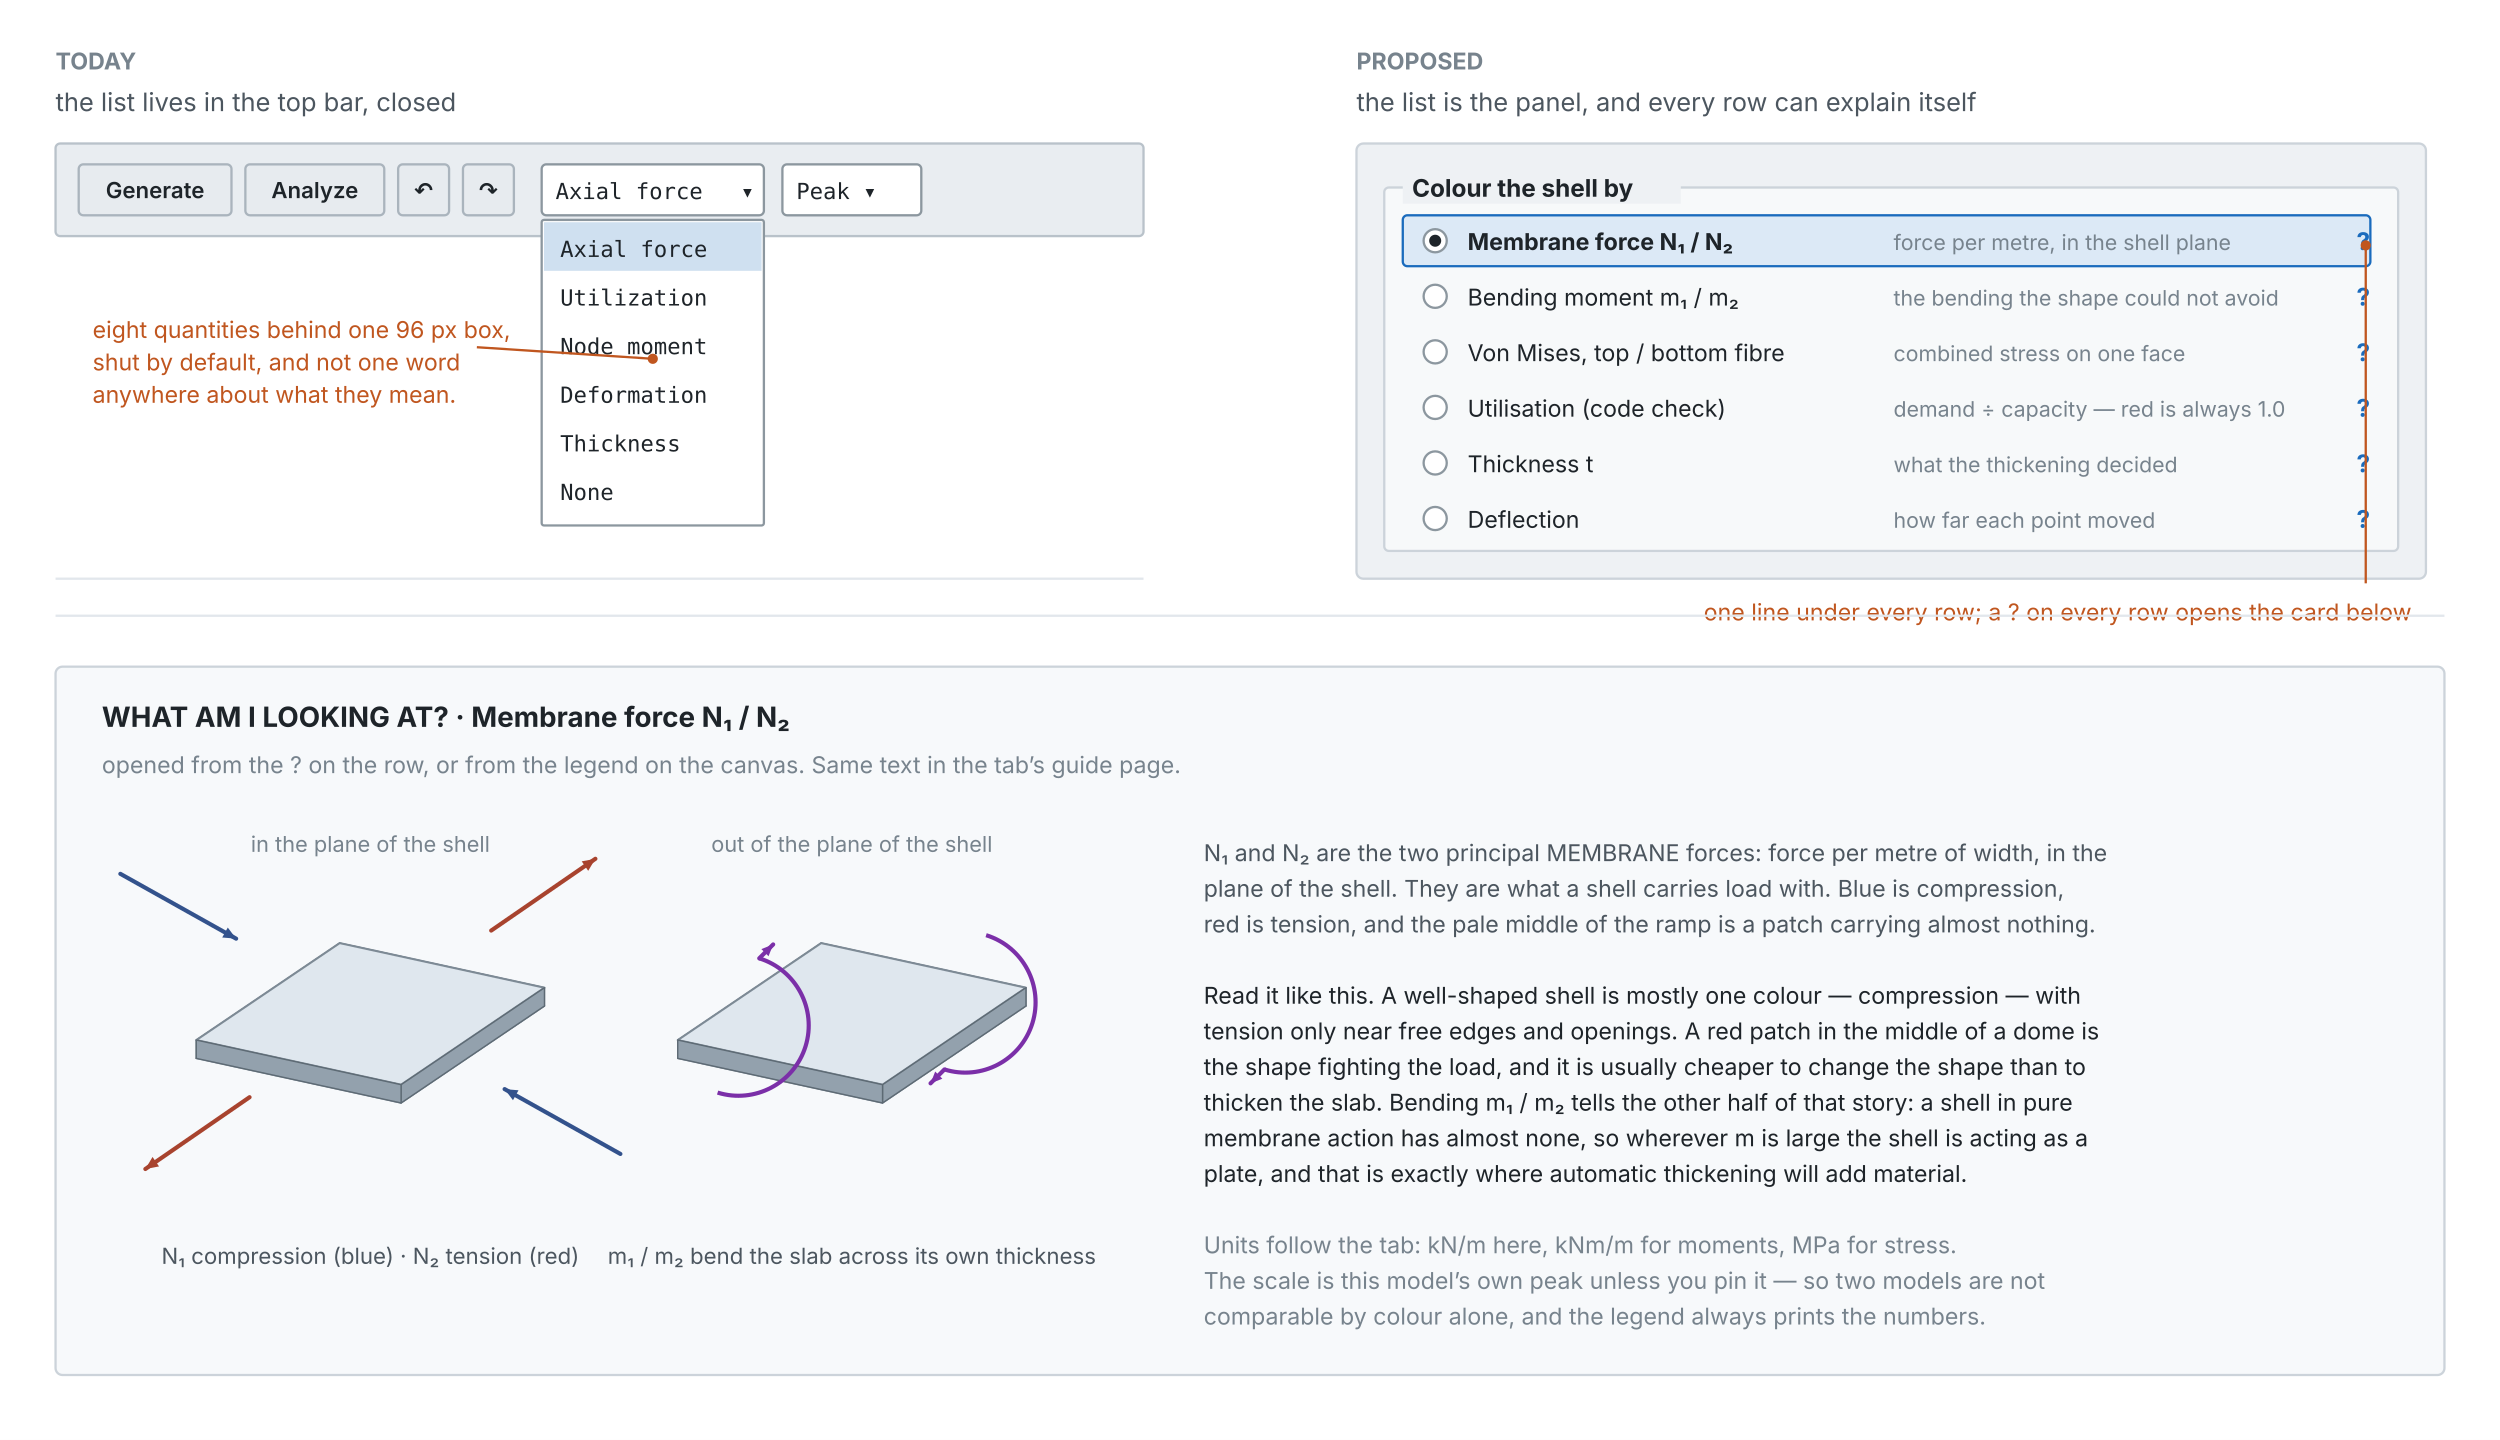
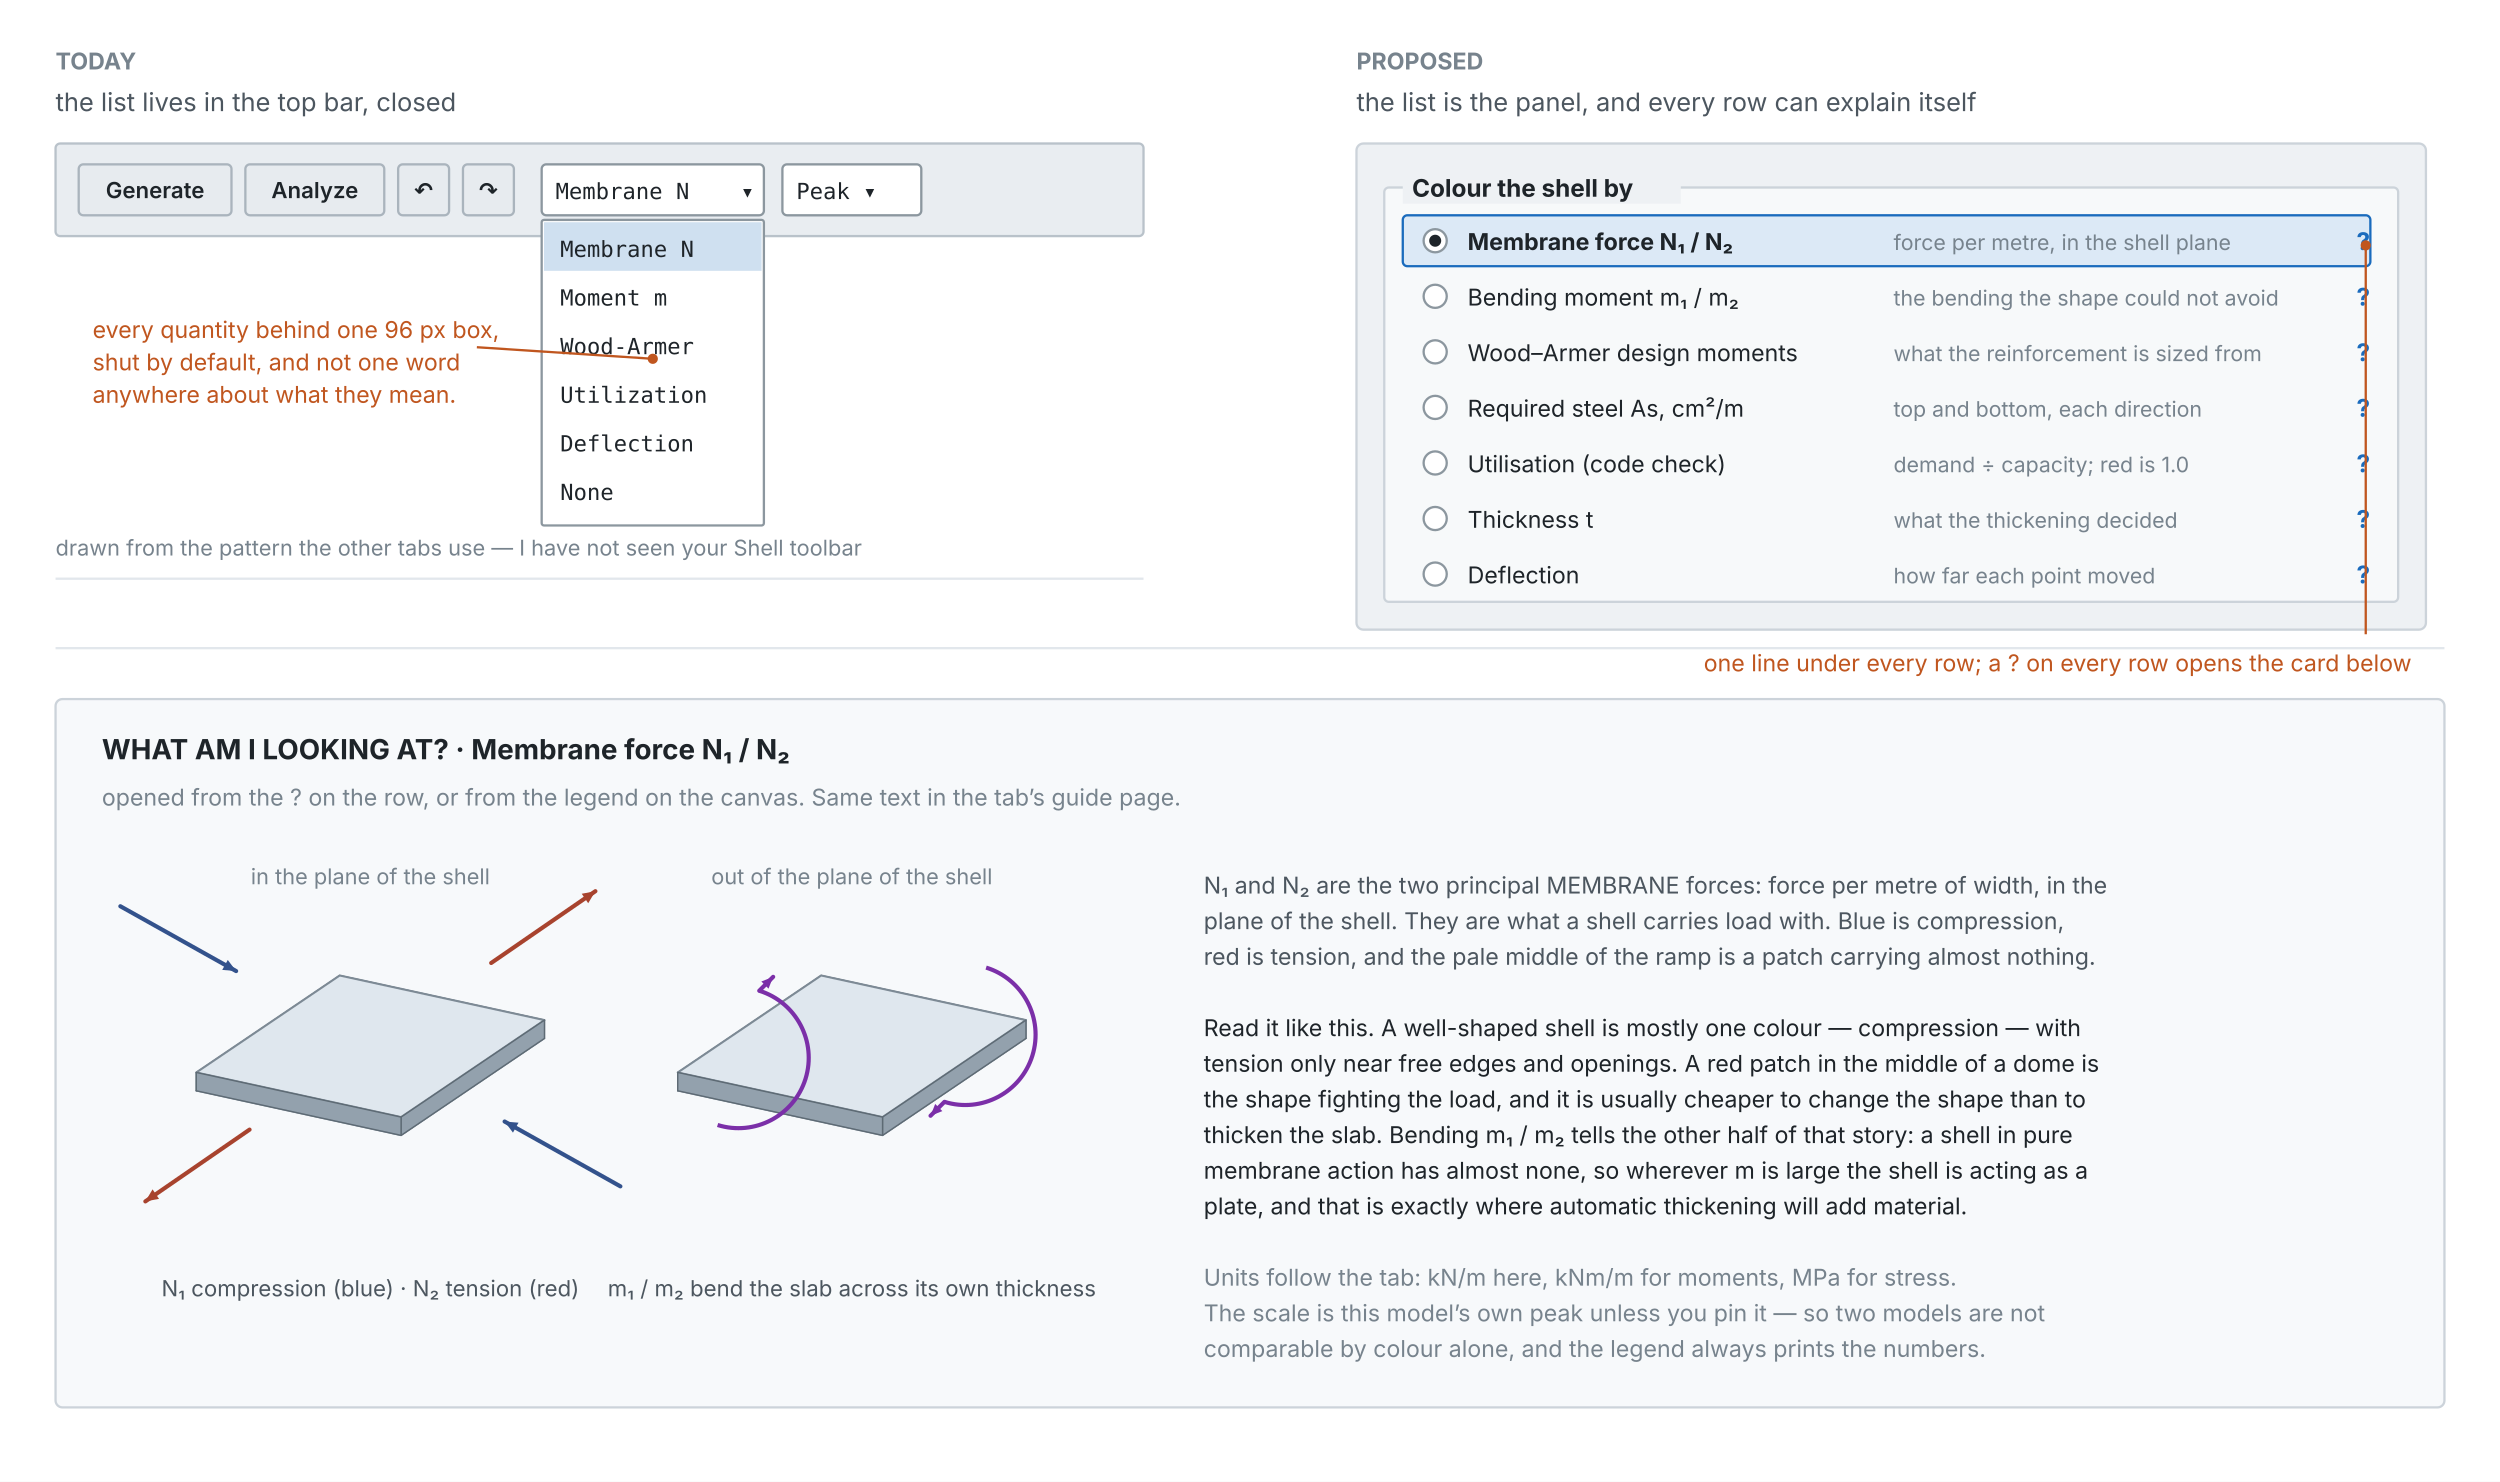
- <svg xmlns="http://www.w3.org/2000/svg" viewBox="0 0 1080 622" width="100%" role="img">
-   <rect width="1080" height="622" fill="#ffffff" />
-   <rect x="0.0" y="0.0" width="1080.0" height="622.0" rx="0.0" fill="#ffffff" />
+ <svg xmlns="http://www.w3.org/2000/svg" viewBox="0 0 1080 640" width="100%" role="img">
+   <rect width="1080" height="640" fill="#ffffff" />
+   <rect x="0.0" y="0.0" width="1080.0" height="640.0" rx="0.0" fill="#ffffff" />
  <text x="24.00" y="30.00" font-family="'IBM Plex Sans Condensed',-apple-system,'Segoe UI',sans-serif" font-size="10.0" fill="#77838d" text-anchor="start" font-weight="700">TODAY</text>
  <text x="24.00" y="48.00" font-family="'IBM Plex Sans Condensed',-apple-system,'Segoe UI',sans-serif" font-size="11.0" fill="#4c565f" text-anchor="start" font-weight="400">the list lives in the top bar, closed</text>
+   <text x="24.00" y="240.00" font-family="'IBM Plex Sans Condensed',-apple-system,'Segoe UI',sans-serif" font-size="9.4" fill="#77838d" text-anchor="start" font-weight="400">drawn from the pattern the other tabs use — I have not seen your Shell toolbar</text>
  <rect x="24.0" y="62.0" width="470.0" height="40.0" rx="2.0" fill="#e9edf1" stroke="#b9c2ca" stroke-width="1.00" />
  <rect x="34.0" y="71.0" width="66.0" height="22.0" rx="2.0" fill="#e7ebef" stroke="#aab4bd" stroke-width="1.00" />
  <text x="67.00" y="85.60" font-family="'IBM Plex Sans Condensed',-apple-system,'Segoe UI',sans-serif" font-size="9.6" fill="#1e2429" text-anchor="middle" font-weight="600">Generate</text>
  <rect x="106.0" y="71.0" width="60.0" height="22.0" rx="2.0" fill="#e7ebef" stroke="#aab4bd" stroke-width="1.00" />
  <text x="136.00" y="85.60" font-family="'IBM Plex Sans Condensed',-apple-system,'Segoe UI',sans-serif" font-size="9.6" fill="#1e2429" text-anchor="middle" font-weight="600">Analyze</text>
  <rect x="172.0" y="71.0" width="22.0" height="22.0" rx="2.0" fill="#e7ebef" stroke="#aab4bd" stroke-width="1.00" />
  <text x="183.00" y="85.60" font-family="'IBM Plex Sans Condensed',-apple-system,'Segoe UI',sans-serif" font-size="9.6" fill="#1e2429" text-anchor="middle" font-weight="600">↶</text>
  <rect x="200.0" y="71.0" width="22.0" height="22.0" rx="2.0" fill="#e7ebef" stroke="#aab4bd" stroke-width="1.00" />
  <text x="211.00" y="85.60" font-family="'IBM Plex Sans Condensed',-apple-system,'Segoe UI',sans-serif" font-size="9.6" fill="#1e2429" text-anchor="middle" font-weight="600">↷</text>
  <rect x="234.0" y="71.0" width="96.0" height="22.0" rx="2.0" fill="#ffffff" stroke="#8c979f" stroke-width="1.00" />
-   <text x="240.00" y="86.00" font-family="'IBM Plex Mono',ui-monospace,Menlo,monospace" font-size="9.6" fill="#1e2429" text-anchor="start" font-weight="400">Axial force</text>
+   <text x="240.00" y="86.00" font-family="'IBM Plex Mono',ui-monospace,Menlo,monospace" font-size="9.6" fill="#1e2429" text-anchor="start" font-weight="400">Membrane N</text>
  <text x="320.00" y="86.00" font-family="'IBM Plex Mono',ui-monospace,Menlo,monospace" font-size="9.6" fill="#1e2429" text-anchor="start" font-weight="400">▾</text>
  <rect x="338.0" y="71.0" width="60.0" height="22.0" rx="2.0" fill="#ffffff" stroke="#8c979f" stroke-width="1.00" />
  <text x="344.00" y="86.00" font-family="'IBM Plex Mono',ui-monospace,Menlo,monospace" font-size="9.6" fill="#1e2429" text-anchor="start" font-weight="400">Peak ▾</text>
  <rect x="234.0" y="95.0" width="96.0" height="132.0" rx="1.0" fill="#ffffff" stroke="#8c979f" stroke-width="1.00" />
  <rect x="235.0" y="96.0" width="94.0" height="21.0" rx="0.0" fill="#cfe0f0" />
-   <text x="242.00" y="111.00" font-family="'IBM Plex Mono',ui-monospace,Menlo,monospace" font-size="9.6" fill="#1e2429" text-anchor="start" font-weight="400">Axial force</text>
-   <text x="242.00" y="132.00" font-family="'IBM Plex Mono',ui-monospace,Menlo,monospace" font-size="9.6" fill="#1e2429" text-anchor="start" font-weight="400">Utilization</text>
-   <text x="242.00" y="153.00" font-family="'IBM Plex Mono',ui-monospace,Menlo,monospace" font-size="9.6" fill="#1e2429" text-anchor="start" font-weight="400">Node moment</text>
-   <text x="242.00" y="174.00" font-family="'IBM Plex Mono',ui-monospace,Menlo,monospace" font-size="9.6" fill="#1e2429" text-anchor="start" font-weight="400">Deformation</text>
-   <text x="242.00" y="195.00" font-family="'IBM Plex Mono',ui-monospace,Menlo,monospace" font-size="9.6" fill="#1e2429" text-anchor="start" font-weight="400">Thickness</text>
+   <text x="242.00" y="111.00" font-family="'IBM Plex Mono',ui-monospace,Menlo,monospace" font-size="9.6" fill="#1e2429" text-anchor="start" font-weight="400">Membrane N</text>
+   <text x="242.00" y="132.00" font-family="'IBM Plex Mono',ui-monospace,Menlo,monospace" font-size="9.6" fill="#1e2429" text-anchor="start" font-weight="400">Moment m</text>
+   <text x="242.00" y="153.00" font-family="'IBM Plex Mono',ui-monospace,Menlo,monospace" font-size="9.6" fill="#1e2429" text-anchor="start" font-weight="400">Wood-Armer</text>
+   <text x="242.00" y="174.00" font-family="'IBM Plex Mono',ui-monospace,Menlo,monospace" font-size="9.6" fill="#1e2429" text-anchor="start" font-weight="400">Utilization</text>
+   <text x="242.00" y="195.00" font-family="'IBM Plex Mono',ui-monospace,Menlo,monospace" font-size="9.6" fill="#1e2429" text-anchor="start" font-weight="400">Deflection</text>
  <text x="242.00" y="216.00" font-family="'IBM Plex Mono',ui-monospace,Menlo,monospace" font-size="9.6" fill="#1e2429" text-anchor="start" font-weight="400">None</text>
  <line x1="206.0" y1="150.0" x2="282.0" y2="155.0" stroke="#c0561f" stroke-width="1.00" stroke-linecap="butt" />
  <circle cx="282.0" cy="155.0" r="2.2" fill="#c0561f" />
-   <text x="40.00" y="146.00" font-family="'IBM Plex Sans Condensed',-apple-system,'Segoe UI',sans-serif" font-size="10.0" fill="#c0561f" text-anchor="start" font-weight="400">eight quantities behind one 96 px box,</text>
+   <text x="40.00" y="146.00" font-family="'IBM Plex Sans Condensed',-apple-system,'Segoe UI',sans-serif" font-size="10.0" fill="#c0561f" text-anchor="start" font-weight="400">every quantity behind one 96 px box,</text>
  <text x="40.00" y="160.00" font-family="'IBM Plex Sans Condensed',-apple-system,'Segoe UI',sans-serif" font-size="10.0" fill="#c0561f" text-anchor="start" font-weight="400">shut by default, and not one word</text>
  <text x="40.00" y="174.00" font-family="'IBM Plex Sans Condensed',-apple-system,'Segoe UI',sans-serif" font-size="10.0" fill="#c0561f" text-anchor="start" font-weight="400">anywhere about what they mean.</text>
  <line x1="24.0" y1="250.0" x2="494.0" y2="250.0" stroke="#e2e7ec" stroke-width="1.00" stroke-linecap="butt" />
  <text x="586.00" y="30.00" font-family="'IBM Plex Sans Condensed',-apple-system,'Segoe UI',sans-serif" font-size="10.0" fill="#77838d" text-anchor="start" font-weight="700">PROPOSED</text>
  <text x="586.00" y="48.00" font-family="'IBM Plex Sans Condensed',-apple-system,'Segoe UI',sans-serif" font-size="11.0" fill="#4c565f" text-anchor="start" font-weight="400">the list is the panel, and every row can explain itself</text>
-   <rect x="586.0" y="62.0" width="462.0" height="188.0" rx="3.0" fill="#eef1f4" stroke="#ccd3da" stroke-width="1.00" />
-   <rect x="598.0" y="81.0" width="438.0" height="157.0" rx="2.0" fill="#ffffff" stroke="#ccd3da" stroke-width="1.00" fill-opacity="0.55" />
+   <rect x="586.0" y="62.0" width="462.0" height="210.0" rx="3.0" fill="#eef1f4" stroke="#ccd3da" stroke-width="1.00" />
+   <rect x="598.0" y="81.0" width="438.0" height="179.0" rx="2.0" fill="#ffffff" stroke="#ccd3da" stroke-width="1.00" fill-opacity="0.55" />
  <rect x="606.0" y="74.0" width="120.1" height="14.0" rx="0.0" fill="#eef1f4" />
  <text x="610.00" y="85.00" font-family="'IBM Plex Sans Condensed',-apple-system,'Segoe UI',sans-serif" font-size="10.5" fill="#1e2429" text-anchor="start" font-weight="700">Colour the shell by</text>
  <rect x="606.0" y="93.0" width="418.0" height="22.0" rx="2.0" fill="#dce9f6" stroke="#1a6bbd" stroke-width="1.00" />
  <circle cx="620.0" cy="104.0" r="5" fill="#fff" stroke="#8c979f" stroke-width="1" />
  <circle cx="620.0" cy="104.0" r="2.6" fill="#1e2429" />
  <text x="631.00" y="107.60" font-family="'IBM Plex Sans Condensed',-apple-system,'Segoe UI',sans-serif" font-size="10.5" fill="#1e2429" text-anchor="start" font-weight="400" />
  <text x="634.00" y="108.00" font-family="'IBM Plex Sans Condensed',-apple-system,'Segoe UI',sans-serif" font-size="10.0" fill="#1e2429" text-anchor="start" font-weight="700">Membrane force  N₁ / N₂</text>
  <text x="818.00" y="108.00" font-family="'IBM Plex Sans Condensed',-apple-system,'Segoe UI',sans-serif" font-size="9.2" fill="#77838d" text-anchor="start" font-weight="400">force per metre, in the shell plane</text>
  <text x="1018.00" y="108.00" font-family="'IBM Plex Sans Condensed',-apple-system,'Segoe UI',sans-serif" font-size="10.5" fill="#1a6bbd" text-anchor="start" font-weight="700">?</text>
  <circle cx="620.0" cy="128.0" r="5" fill="#fff" stroke="#8c979f" stroke-width="1" />
  <text x="631.00" y="131.60" font-family="'IBM Plex Sans Condensed',-apple-system,'Segoe UI',sans-serif" font-size="10.5" fill="#1e2429" text-anchor="start" font-weight="400" />
  <text x="634.00" y="132.00" font-family="'IBM Plex Sans Condensed',-apple-system,'Segoe UI',sans-serif" font-size="10.0" fill="#1e2429" text-anchor="start" font-weight="400">Bending moment  m₁ / m₂</text>
  <text x="818.00" y="132.00" font-family="'IBM Plex Sans Condensed',-apple-system,'Segoe UI',sans-serif" font-size="9.2" fill="#77838d" text-anchor="start" font-weight="400">the bending the shape could not avoid</text>
  <text x="1018.00" y="132.00" font-family="'IBM Plex Sans Condensed',-apple-system,'Segoe UI',sans-serif" font-size="10.5" fill="#1a6bbd" text-anchor="start" font-weight="700">?</text>
  <circle cx="620.0" cy="152.0" r="5" fill="#fff" stroke="#8c979f" stroke-width="1" />
  <text x="631.00" y="155.60" font-family="'IBM Plex Sans Condensed',-apple-system,'Segoe UI',sans-serif" font-size="10.5" fill="#1e2429" text-anchor="start" font-weight="400" />
-   <text x="634.00" y="156.00" font-family="'IBM Plex Sans Condensed',-apple-system,'Segoe UI',sans-serif" font-size="10.0" fill="#1e2429" text-anchor="start" font-weight="400">Von Mises, top / bottom fibre</text>
-   <text x="818.00" y="156.00" font-family="'IBM Plex Sans Condensed',-apple-system,'Segoe UI',sans-serif" font-size="9.2" fill="#77838d" text-anchor="start" font-weight="400">combined stress on one face</text>
+   <text x="634.00" y="156.00" font-family="'IBM Plex Sans Condensed',-apple-system,'Segoe UI',sans-serif" font-size="10.0" fill="#1e2429" text-anchor="start" font-weight="400">Wood–Armer design moments</text>
+   <text x="818.00" y="156.00" font-family="'IBM Plex Sans Condensed',-apple-system,'Segoe UI',sans-serif" font-size="9.2" fill="#77838d" text-anchor="start" font-weight="400">what the reinforcement is sized from</text>
  <text x="1018.00" y="156.00" font-family="'IBM Plex Sans Condensed',-apple-system,'Segoe UI',sans-serif" font-size="10.5" fill="#1a6bbd" text-anchor="start" font-weight="700">?</text>
  <circle cx="620.0" cy="176.0" r="5" fill="#fff" stroke="#8c979f" stroke-width="1" />
  <text x="631.00" y="179.60" font-family="'IBM Plex Sans Condensed',-apple-system,'Segoe UI',sans-serif" font-size="10.5" fill="#1e2429" text-anchor="start" font-weight="400" />
-   <text x="634.00" y="180.00" font-family="'IBM Plex Sans Condensed',-apple-system,'Segoe UI',sans-serif" font-size="10.0" fill="#1e2429" text-anchor="start" font-weight="400">Utilisation (code check)</text>
-   <text x="818.00" y="180.00" font-family="'IBM Plex Sans Condensed',-apple-system,'Segoe UI',sans-serif" font-size="9.2" fill="#77838d" text-anchor="start" font-weight="400">demand ÷ capacity — red is always 1.0</text>
+   <text x="634.00" y="180.00" font-family="'IBM Plex Sans Condensed',-apple-system,'Segoe UI',sans-serif" font-size="10.0" fill="#1e2429" text-anchor="start" font-weight="400">Required steel  As, cm²/m</text>
+   <text x="818.00" y="180.00" font-family="'IBM Plex Sans Condensed',-apple-system,'Segoe UI',sans-serif" font-size="9.2" fill="#77838d" text-anchor="start" font-weight="400">top and bottom, each direction</text>
  <text x="1018.00" y="180.00" font-family="'IBM Plex Sans Condensed',-apple-system,'Segoe UI',sans-serif" font-size="10.5" fill="#1a6bbd" text-anchor="start" font-weight="700">?</text>
  <circle cx="620.0" cy="200.0" r="5" fill="#fff" stroke="#8c979f" stroke-width="1" />
  <text x="631.00" y="203.60" font-family="'IBM Plex Sans Condensed',-apple-system,'Segoe UI',sans-serif" font-size="10.5" fill="#1e2429" text-anchor="start" font-weight="400" />
-   <text x="634.00" y="204.00" font-family="'IBM Plex Sans Condensed',-apple-system,'Segoe UI',sans-serif" font-size="10.0" fill="#1e2429" text-anchor="start" font-weight="400">Thickness  t</text>
-   <text x="818.00" y="204.00" font-family="'IBM Plex Sans Condensed',-apple-system,'Segoe UI',sans-serif" font-size="9.2" fill="#77838d" text-anchor="start" font-weight="400">what the thickening decided</text>
+   <text x="634.00" y="204.00" font-family="'IBM Plex Sans Condensed',-apple-system,'Segoe UI',sans-serif" font-size="10.0" fill="#1e2429" text-anchor="start" font-weight="400">Utilisation (code check)</text>
+   <text x="818.00" y="204.00" font-family="'IBM Plex Sans Condensed',-apple-system,'Segoe UI',sans-serif" font-size="9.2" fill="#77838d" text-anchor="start" font-weight="400">demand ÷ capacity; red is 1.0</text>
  <text x="1018.00" y="204.00" font-family="'IBM Plex Sans Condensed',-apple-system,'Segoe UI',sans-serif" font-size="10.5" fill="#1a6bbd" text-anchor="start" font-weight="700">?</text>
  <circle cx="620.0" cy="224.0" r="5" fill="#fff" stroke="#8c979f" stroke-width="1" />
  <text x="631.00" y="227.60" font-family="'IBM Plex Sans Condensed',-apple-system,'Segoe UI',sans-serif" font-size="10.5" fill="#1e2429" text-anchor="start" font-weight="400" />
-   <text x="634.00" y="228.00" font-family="'IBM Plex Sans Condensed',-apple-system,'Segoe UI',sans-serif" font-size="10.0" fill="#1e2429" text-anchor="start" font-weight="400">Deflection</text>
-   <text x="818.00" y="228.00" font-family="'IBM Plex Sans Condensed',-apple-system,'Segoe UI',sans-serif" font-size="9.2" fill="#77838d" text-anchor="start" font-weight="400">how far each point moved</text>
+   <text x="634.00" y="228.00" font-family="'IBM Plex Sans Condensed',-apple-system,'Segoe UI',sans-serif" font-size="10.0" fill="#1e2429" text-anchor="start" font-weight="400">Thickness  t</text>
+   <text x="818.00" y="228.00" font-family="'IBM Plex Sans Condensed',-apple-system,'Segoe UI',sans-serif" font-size="9.2" fill="#77838d" text-anchor="start" font-weight="400">what the thickening decided</text>
  <text x="1018.00" y="228.00" font-family="'IBM Plex Sans Condensed',-apple-system,'Segoe UI',sans-serif" font-size="10.5" fill="#1a6bbd" text-anchor="start" font-weight="700">?</text>
-   <line x1="1022.0" y1="252.0" x2="1022.0" y2="106.0" stroke="#c0561f" stroke-width="1.00" stroke-linecap="butt" />
+   <circle cx="620.0" cy="248.0" r="5" fill="#fff" stroke="#8c979f" stroke-width="1" />
+   <text x="631.00" y="251.60" font-family="'IBM Plex Sans Condensed',-apple-system,'Segoe UI',sans-serif" font-size="10.5" fill="#1e2429" text-anchor="start" font-weight="400" />
+   <text x="634.00" y="252.00" font-family="'IBM Plex Sans Condensed',-apple-system,'Segoe UI',sans-serif" font-size="10.0" fill="#1e2429" text-anchor="start" font-weight="400">Deflection</text>
+   <text x="818.00" y="252.00" font-family="'IBM Plex Sans Condensed',-apple-system,'Segoe UI',sans-serif" font-size="9.2" fill="#77838d" text-anchor="start" font-weight="400">how far each point moved</text>
+   <text x="1018.00" y="252.00" font-family="'IBM Plex Sans Condensed',-apple-system,'Segoe UI',sans-serif" font-size="10.5" fill="#1a6bbd" text-anchor="start" font-weight="700">?</text>
+   <line x1="1022.0" y1="274.0" x2="1022.0" y2="106.0" stroke="#c0561f" stroke-width="1.00" stroke-linecap="butt" />
  <circle cx="1022.0" cy="106.0" r="2.2" fill="#c0561f" />
-   <text x="736.00" y="268.00" font-family="'IBM Plex Sans Condensed',-apple-system,'Segoe UI',sans-serif" font-size="10.0" fill="#c0561f" text-anchor="start" font-weight="400">one line under every row; a ? on every row opens the card below</text>
-   <line x1="24.0" y1="266.0" x2="1056.0" y2="266.0" stroke="#e2e7ec" stroke-width="1.00" stroke-linecap="butt" />
-   <rect x="24.0" y="288.0" width="1032.0" height="306.0" rx="3.0" fill="#f7f9fb" stroke="#ccd3da" stroke-width="1.00" />
-   <text x="44.00" y="314.00" font-family="'IBM Plex Sans Condensed',-apple-system,'Segoe UI',sans-serif" font-size="12.0" fill="#1e2429" text-anchor="start" font-weight="700">WHAT AM I LOOKING AT?  ·  Membrane force N₁ / N₂</text>
-   <text x="44.00" y="334.00" font-family="'IBM Plex Sans Condensed',-apple-system,'Segoe UI',sans-serif" font-size="10.0" fill="#77838d" text-anchor="start" font-weight="400">opened from the ? on the row, or from the legend on the canvas. Same text in the tab’s guide page.</text>
-   <polygon points="146.74,415.30 235.21,434.58 173.26,476.48 84.79,457.21" fill="#c3ced8" stroke="#7d8a95" stroke-width="0.70" stroke-linejoin="round" />
-   <polygon points="146.74,407.41 235.21,426.69 235.21,434.58 146.74,415.30" fill="#93a1ad" stroke="#5d6a74" stroke-width="0.60" stroke-linejoin="round" />
-   <polygon points="84.79,449.31 146.74,407.41 146.74,415.30 84.79,457.21" fill="#93a1ad" stroke="#5d6a74" stroke-width="0.60" stroke-linejoin="round" />
-   <polygon points="146.74,407.41 235.21,426.69 173.26,468.59 84.79,449.31" fill="#dfe7ee" stroke="#7d8a95" stroke-width="0.90" stroke-linejoin="round" />
-   <polygon points="235.21,426.69 173.26,468.59 173.26,476.48 235.21,434.58" fill="#93a1ad" stroke="#5d6a74" stroke-width="0.60" stroke-linejoin="round" />
-   <polygon points="173.26,468.59 84.79,449.31 84.79,457.21 173.26,476.48" fill="#93a1ad" stroke="#5d6a74" stroke-width="0.60" stroke-linejoin="round" />
-   <line x1="268.0" y1="498.5" x2="218.0" y2="470.5" stroke="#33528c" stroke-width="1.80" stroke-linecap="round" />
-   <polygon points="218.0,470.5 224.0,471.0 221.6,475.3" fill="#33528c" />
-   <line x1="52.0" y1="377.5" x2="102.0" y2="405.5" stroke="#33528c" stroke-width="1.80" stroke-linecap="round" />
-   <polygon points="102.0,405.5 96.0,405.0 98.4,400.7" fill="#33528c" />
-   <line x1="107.8" y1="474.0" x2="62.8" y2="505.0" stroke="#a8432e" stroke-width="1.80" stroke-linecap="round" />
-   <polygon points="62.8,505.0 65.9,499.8 68.7,503.9" fill="#a8432e" />
-   <line x1="212.2" y1="402.0" x2="257.2" y2="371.0" stroke="#a8432e" stroke-width="1.80" stroke-linecap="round" />
-   <polygon points="257.2,371.0 254.1,376.2 251.3,372.1" fill="#a8432e" />
-   <text x="160.00" y="546.00" font-family="'IBM Plex Sans Condensed',-apple-system,'Segoe UI',sans-serif" font-size="9.6" fill="#4c565f" text-anchor="middle" font-weight="400">N₁ compression (blue) · N₂ tension (red)</text>
-   <text x="160.00" y="368.00" font-family="'IBM Plex Sans Condensed',-apple-system,'Segoe UI',sans-serif" font-size="9.4" fill="#77838d" text-anchor="middle" font-weight="400">in the plane of the shell</text>
-   <polygon points="354.74,415.30 443.21,434.58 381.26,476.48 292.79,457.21" fill="#c3ced8" stroke="#7d8a95" stroke-width="0.70" stroke-linejoin="round" />
-   <polygon points="354.74,407.41 443.21,426.69 443.21,434.58 354.74,415.30" fill="#93a1ad" stroke="#5d6a74" stroke-width="0.60" stroke-linejoin="round" />
-   <polygon points="292.79,449.31 354.74,407.41 354.74,415.30 292.79,457.21" fill="#93a1ad" stroke="#5d6a74" stroke-width="0.60" stroke-linejoin="round" />
-   <polygon points="354.74,407.41 443.21,426.69 381.26,468.59 292.79,449.31" fill="#dfe7ee" stroke="#7d8a95" stroke-width="0.90" stroke-linejoin="round" />
-   <polygon points="443.21,426.69 381.26,468.59 381.26,476.48 443.21,434.58" fill="#93a1ad" stroke="#5d6a74" stroke-width="0.60" stroke-linejoin="round" />
-   <polygon points="381.26,468.59 292.79,449.31 292.79,457.21 381.26,476.48" fill="#93a1ad" stroke="#5d6a74" stroke-width="0.60" stroke-linejoin="round" />
-   <path d="M310.0 472.0 a 30 30 0 0 0 18.0 -58.0" fill="none" stroke="#7b2fa8" stroke-width="1.8" />
-   <line x1="328.0" y1="414.0" x2="334.0" y2="408.0" stroke="#7b2fa8" stroke-width="1.80" stroke-linecap="round" />
-   <polygon points="334.0,408.0 332.0,413.1 328.9,410.0" fill="#7b2fa8" />
-   <path d="M426.0 404.0 a 30 30 0 0 1 -18.0 58.0" fill="none" stroke="#7b2fa8" stroke-width="1.8" />
-   <line x1="408.0" y1="462.0" x2="402.0" y2="468.0" stroke="#7b2fa8" stroke-width="1.80" stroke-linecap="round" />
-   <polygon points="402.0,468.0 404.0,462.9 407.1,466.0" fill="#7b2fa8" />
-   <text x="368.00" y="546.00" font-family="'IBM Plex Sans Condensed',-apple-system,'Segoe UI',sans-serif" font-size="9.6" fill="#4c565f" text-anchor="middle" font-weight="400">m₁ / m₂ bend the slab across its own thickness</text>
-   <text x="368.00" y="368.00" font-family="'IBM Plex Sans Condensed',-apple-system,'Segoe UI',sans-serif" font-size="9.4" fill="#77838d" text-anchor="middle" font-weight="400">out of the plane of the shell</text>
-   <text x="520.00" y="372.00" font-family="'IBM Plex Sans Condensed',-apple-system,'Segoe UI',sans-serif" font-size="10.0" fill="#4c565f" text-anchor="start" font-weight="400">N₁ and N₂ are the two principal MEMBRANE forces: force per metre of width, in the</text>
-   <text x="520.00" y="387.40" font-family="'IBM Plex Sans Condensed',-apple-system,'Segoe UI',sans-serif" font-size="10.0" fill="#4c565f" text-anchor="start" font-weight="400">plane of the shell. They are what a shell carries load with. Blue is compression,</text>
-   <text x="520.00" y="402.80" font-family="'IBM Plex Sans Condensed',-apple-system,'Segoe UI',sans-serif" font-size="10.0" fill="#4c565f" text-anchor="start" font-weight="400">red is tension, and the pale middle of the ramp is a patch carrying almost nothing.</text>
-   <text x="520.00" y="418.20" font-family="'IBM Plex Sans Condensed',-apple-system,'Segoe UI',sans-serif" font-size="10.0" fill="#4c565f" text-anchor="start" font-weight="400" />
-   <text x="520.00" y="433.60" font-family="'IBM Plex Sans Condensed',-apple-system,'Segoe UI',sans-serif" font-size="10.0" fill="#1e2429" text-anchor="start" font-weight="400">Read it like this. A well-shaped shell is mostly one colour — compression — with</text>
-   <text x="520.00" y="449.00" font-family="'IBM Plex Sans Condensed',-apple-system,'Segoe UI',sans-serif" font-size="10.0" fill="#1e2429" text-anchor="start" font-weight="400">tension only near free edges and openings. A red patch in the middle of a dome is</text>
-   <text x="520.00" y="464.40" font-family="'IBM Plex Sans Condensed',-apple-system,'Segoe UI',sans-serif" font-size="10.0" fill="#1e2429" text-anchor="start" font-weight="400">the shape fighting the load, and it is usually cheaper to change the shape than to</text>
-   <text x="520.00" y="479.80" font-family="'IBM Plex Sans Condensed',-apple-system,'Segoe UI',sans-serif" font-size="10.0" fill="#1e2429" text-anchor="start" font-weight="400">thicken the slab. Bending m₁ / m₂ tells the other half of that story: a shell in pure</text>
-   <text x="520.00" y="495.20" font-family="'IBM Plex Sans Condensed',-apple-system,'Segoe UI',sans-serif" font-size="10.0" fill="#1e2429" text-anchor="start" font-weight="400">membrane action has almost none, so wherever m is large the shell is acting as a</text>
-   <text x="520.00" y="510.60" font-family="'IBM Plex Sans Condensed',-apple-system,'Segoe UI',sans-serif" font-size="10.0" fill="#1e2429" text-anchor="start" font-weight="400">plate, and that is exactly where automatic thickening will add material.</text>
-   <text x="520.00" y="526.00" font-family="'IBM Plex Sans Condensed',-apple-system,'Segoe UI',sans-serif" font-size="10.0" fill="#4c565f" text-anchor="start" font-weight="400" />
-   <text x="520.00" y="541.40" font-family="'IBM Plex Sans Condensed',-apple-system,'Segoe UI',sans-serif" font-size="10.0" fill="#77838d" text-anchor="start" font-weight="400">Units follow the tab: kN/m here, kNm/m for moments, MPa for stress.</text>
-   <text x="520.00" y="556.80" font-family="'IBM Plex Sans Condensed',-apple-system,'Segoe UI',sans-serif" font-size="10.0" fill="#77838d" text-anchor="start" font-weight="400">The scale is this model’s own peak unless you pin it — so two models are not</text>
-   <text x="520.00" y="572.20" font-family="'IBM Plex Sans Condensed',-apple-system,'Segoe UI',sans-serif" font-size="10.0" fill="#77838d" text-anchor="start" font-weight="400">comparable by colour alone, and the legend always prints the numbers.</text>
+   <text x="736.00" y="290.00" font-family="'IBM Plex Sans Condensed',-apple-system,'Segoe UI',sans-serif" font-size="10.0" fill="#c0561f" text-anchor="start" font-weight="400">one line under every row; a ? on every row opens the card below</text>
+   <line x1="24.0" y1="280.0" x2="1056.0" y2="280.0" stroke="#e2e7ec" stroke-width="1.00" stroke-linecap="butt" />
+   <rect x="24.0" y="302.0" width="1032.0" height="306.0" rx="3.0" fill="#f7f9fb" stroke="#ccd3da" stroke-width="1.00" />
+   <text x="44.00" y="328.00" font-family="'IBM Plex Sans Condensed',-apple-system,'Segoe UI',sans-serif" font-size="12.0" fill="#1e2429" text-anchor="start" font-weight="700">WHAT AM I LOOKING AT?  ·  Membrane force N₁ / N₂</text>
+   <text x="44.00" y="348.00" font-family="'IBM Plex Sans Condensed',-apple-system,'Segoe UI',sans-serif" font-size="10.0" fill="#77838d" text-anchor="start" font-weight="400">opened from the ? on the row, or from the legend on the canvas. Same text in the tab’s guide page.</text>
+   <polygon points="146.74,429.30 235.21,448.58 173.26,490.48 84.79,471.21" fill="#c3ced8" stroke="#7d8a95" stroke-width="0.70" stroke-linejoin="round" />
+   <polygon points="146.74,421.41 235.21,440.69 235.21,448.58 146.74,429.30" fill="#93a1ad" stroke="#5d6a74" stroke-width="0.60" stroke-linejoin="round" />
+   <polygon points="84.79,463.31 146.74,421.41 146.74,429.30 84.79,471.21" fill="#93a1ad" stroke="#5d6a74" stroke-width="0.60" stroke-linejoin="round" />
+   <polygon points="146.74,421.41 235.21,440.69 173.26,482.59 84.79,463.31" fill="#dfe7ee" stroke="#7d8a95" stroke-width="0.90" stroke-linejoin="round" />
+   <polygon points="235.21,440.69 173.26,482.59 173.26,490.48 235.21,448.58" fill="#93a1ad" stroke="#5d6a74" stroke-width="0.60" stroke-linejoin="round" />
+   <polygon points="173.26,482.59 84.79,463.31 84.79,471.21 173.26,490.48" fill="#93a1ad" stroke="#5d6a74" stroke-width="0.60" stroke-linejoin="round" />
+   <line x1="268.0" y1="512.5" x2="218.0" y2="484.5" stroke="#33528c" stroke-width="1.80" stroke-linecap="round" />
+   <polygon points="218.0,484.5 224.0,485.0 221.6,489.3" fill="#33528c" />
+   <line x1="52.0" y1="391.5" x2="102.0" y2="419.5" stroke="#33528c" stroke-width="1.80" stroke-linecap="round" />
+   <polygon points="102.0,419.5 96.0,419.0 98.4,414.7" fill="#33528c" />
+   <line x1="107.8" y1="488.0" x2="62.8" y2="519.0" stroke="#a8432e" stroke-width="1.80" stroke-linecap="round" />
+   <polygon points="62.8,519.0 65.9,513.8 68.7,517.9" fill="#a8432e" />
+   <line x1="212.2" y1="416.0" x2="257.2" y2="385.0" stroke="#a8432e" stroke-width="1.80" stroke-linecap="round" />
+   <polygon points="257.2,385.0 254.1,390.2 251.3,386.1" fill="#a8432e" />
+   <text x="160.00" y="560.00" font-family="'IBM Plex Sans Condensed',-apple-system,'Segoe UI',sans-serif" font-size="9.6" fill="#4c565f" text-anchor="middle" font-weight="400">N₁ compression (blue) · N₂ tension (red)</text>
+   <text x="160.00" y="382.00" font-family="'IBM Plex Sans Condensed',-apple-system,'Segoe UI',sans-serif" font-size="9.4" fill="#77838d" text-anchor="middle" font-weight="400">in the plane of the shell</text>
+   <polygon points="354.74,429.30 443.21,448.58 381.26,490.48 292.79,471.21" fill="#c3ced8" stroke="#7d8a95" stroke-width="0.70" stroke-linejoin="round" />
+   <polygon points="354.74,421.41 443.21,440.69 443.21,448.58 354.74,429.30" fill="#93a1ad" stroke="#5d6a74" stroke-width="0.60" stroke-linejoin="round" />
+   <polygon points="292.79,463.31 354.74,421.41 354.74,429.30 292.79,471.21" fill="#93a1ad" stroke="#5d6a74" stroke-width="0.60" stroke-linejoin="round" />
+   <polygon points="354.74,421.41 443.21,440.69 381.26,482.59 292.79,463.31" fill="#dfe7ee" stroke="#7d8a95" stroke-width="0.90" stroke-linejoin="round" />
+   <polygon points="443.21,440.69 381.26,482.59 381.26,490.48 443.21,448.58" fill="#93a1ad" stroke="#5d6a74" stroke-width="0.60" stroke-linejoin="round" />
+   <polygon points="381.26,482.59 292.79,463.31 292.79,471.21 381.26,490.48" fill="#93a1ad" stroke="#5d6a74" stroke-width="0.60" stroke-linejoin="round" />
+   <path d="M310.0 486.0 a 30 30 0 0 0 18.0 -58.0" fill="none" stroke="#7b2fa8" stroke-width="1.8" />
+   <line x1="328.0" y1="428.0" x2="334.0" y2="422.0" stroke="#7b2fa8" stroke-width="1.80" stroke-linecap="round" />
+   <polygon points="334.0,422.0 332.0,427.1 328.9,424.0" fill="#7b2fa8" />
+   <path d="M426.0 418.0 a 30 30 0 0 1 -18.0 58.0" fill="none" stroke="#7b2fa8" stroke-width="1.8" />
+   <line x1="408.0" y1="476.0" x2="402.0" y2="482.0" stroke="#7b2fa8" stroke-width="1.80" stroke-linecap="round" />
+   <polygon points="402.0,482.0 404.0,476.9 407.1,480.0" fill="#7b2fa8" />
+   <text x="368.00" y="560.00" font-family="'IBM Plex Sans Condensed',-apple-system,'Segoe UI',sans-serif" font-size="9.6" fill="#4c565f" text-anchor="middle" font-weight="400">m₁ / m₂ bend the slab across its own thickness</text>
+   <text x="368.00" y="382.00" font-family="'IBM Plex Sans Condensed',-apple-system,'Segoe UI',sans-serif" font-size="9.4" fill="#77838d" text-anchor="middle" font-weight="400">out of the plane of the shell</text>
+   <text x="520.00" y="386.00" font-family="'IBM Plex Sans Condensed',-apple-system,'Segoe UI',sans-serif" font-size="10.0" fill="#4c565f" text-anchor="start" font-weight="400">N₁ and N₂ are the two principal MEMBRANE forces: force per metre of width, in the</text>
+   <text x="520.00" y="401.40" font-family="'IBM Plex Sans Condensed',-apple-system,'Segoe UI',sans-serif" font-size="10.0" fill="#4c565f" text-anchor="start" font-weight="400">plane of the shell. They are what a shell carries load with. Blue is compression,</text>
+   <text x="520.00" y="416.80" font-family="'IBM Plex Sans Condensed',-apple-system,'Segoe UI',sans-serif" font-size="10.0" fill="#4c565f" text-anchor="start" font-weight="400">red is tension, and the pale middle of the ramp is a patch carrying almost nothing.</text>
+   <text x="520.00" y="432.20" font-family="'IBM Plex Sans Condensed',-apple-system,'Segoe UI',sans-serif" font-size="10.0" fill="#4c565f" text-anchor="start" font-weight="400" />
+   <text x="520.00" y="447.60" font-family="'IBM Plex Sans Condensed',-apple-system,'Segoe UI',sans-serif" font-size="10.0" fill="#1e2429" text-anchor="start" font-weight="400">Read it like this. A well-shaped shell is mostly one colour — compression — with</text>
+   <text x="520.00" y="463.00" font-family="'IBM Plex Sans Condensed',-apple-system,'Segoe UI',sans-serif" font-size="10.0" fill="#1e2429" text-anchor="start" font-weight="400">tension only near free edges and openings. A red patch in the middle of a dome is</text>
+   <text x="520.00" y="478.40" font-family="'IBM Plex Sans Condensed',-apple-system,'Segoe UI',sans-serif" font-size="10.0" fill="#1e2429" text-anchor="start" font-weight="400">the shape fighting the load, and it is usually cheaper to change the shape than to</text>
+   <text x="520.00" y="493.80" font-family="'IBM Plex Sans Condensed',-apple-system,'Segoe UI',sans-serif" font-size="10.0" fill="#1e2429" text-anchor="start" font-weight="400">thicken the slab. Bending m₁ / m₂ tells the other half of that story: a shell in pure</text>
+   <text x="520.00" y="509.20" font-family="'IBM Plex Sans Condensed',-apple-system,'Segoe UI',sans-serif" font-size="10.0" fill="#1e2429" text-anchor="start" font-weight="400">membrane action has almost none, so wherever m is large the shell is acting as a</text>
+   <text x="520.00" y="524.60" font-family="'IBM Plex Sans Condensed',-apple-system,'Segoe UI',sans-serif" font-size="10.0" fill="#1e2429" text-anchor="start" font-weight="400">plate, and that is exactly where automatic thickening will add material.</text>
+   <text x="520.00" y="540.00" font-family="'IBM Plex Sans Condensed',-apple-system,'Segoe UI',sans-serif" font-size="10.0" fill="#4c565f" text-anchor="start" font-weight="400" />
+   <text x="520.00" y="555.40" font-family="'IBM Plex Sans Condensed',-apple-system,'Segoe UI',sans-serif" font-size="10.0" fill="#77838d" text-anchor="start" font-weight="400">Units follow the tab: kN/m here, kNm/m for moments, MPa for stress.</text>
+   <text x="520.00" y="570.80" font-family="'IBM Plex Sans Condensed',-apple-system,'Segoe UI',sans-serif" font-size="10.0" fill="#77838d" text-anchor="start" font-weight="400">The scale is this model’s own peak unless you pin it — so two models are not</text>
+   <text x="520.00" y="586.20" font-family="'IBM Plex Sans Condensed',-apple-system,'Segoe UI',sans-serif" font-size="10.0" fill="#77838d" text-anchor="start" font-weight="400">comparable by colour alone, and the legend always prints the numbers.</text>
</svg>
